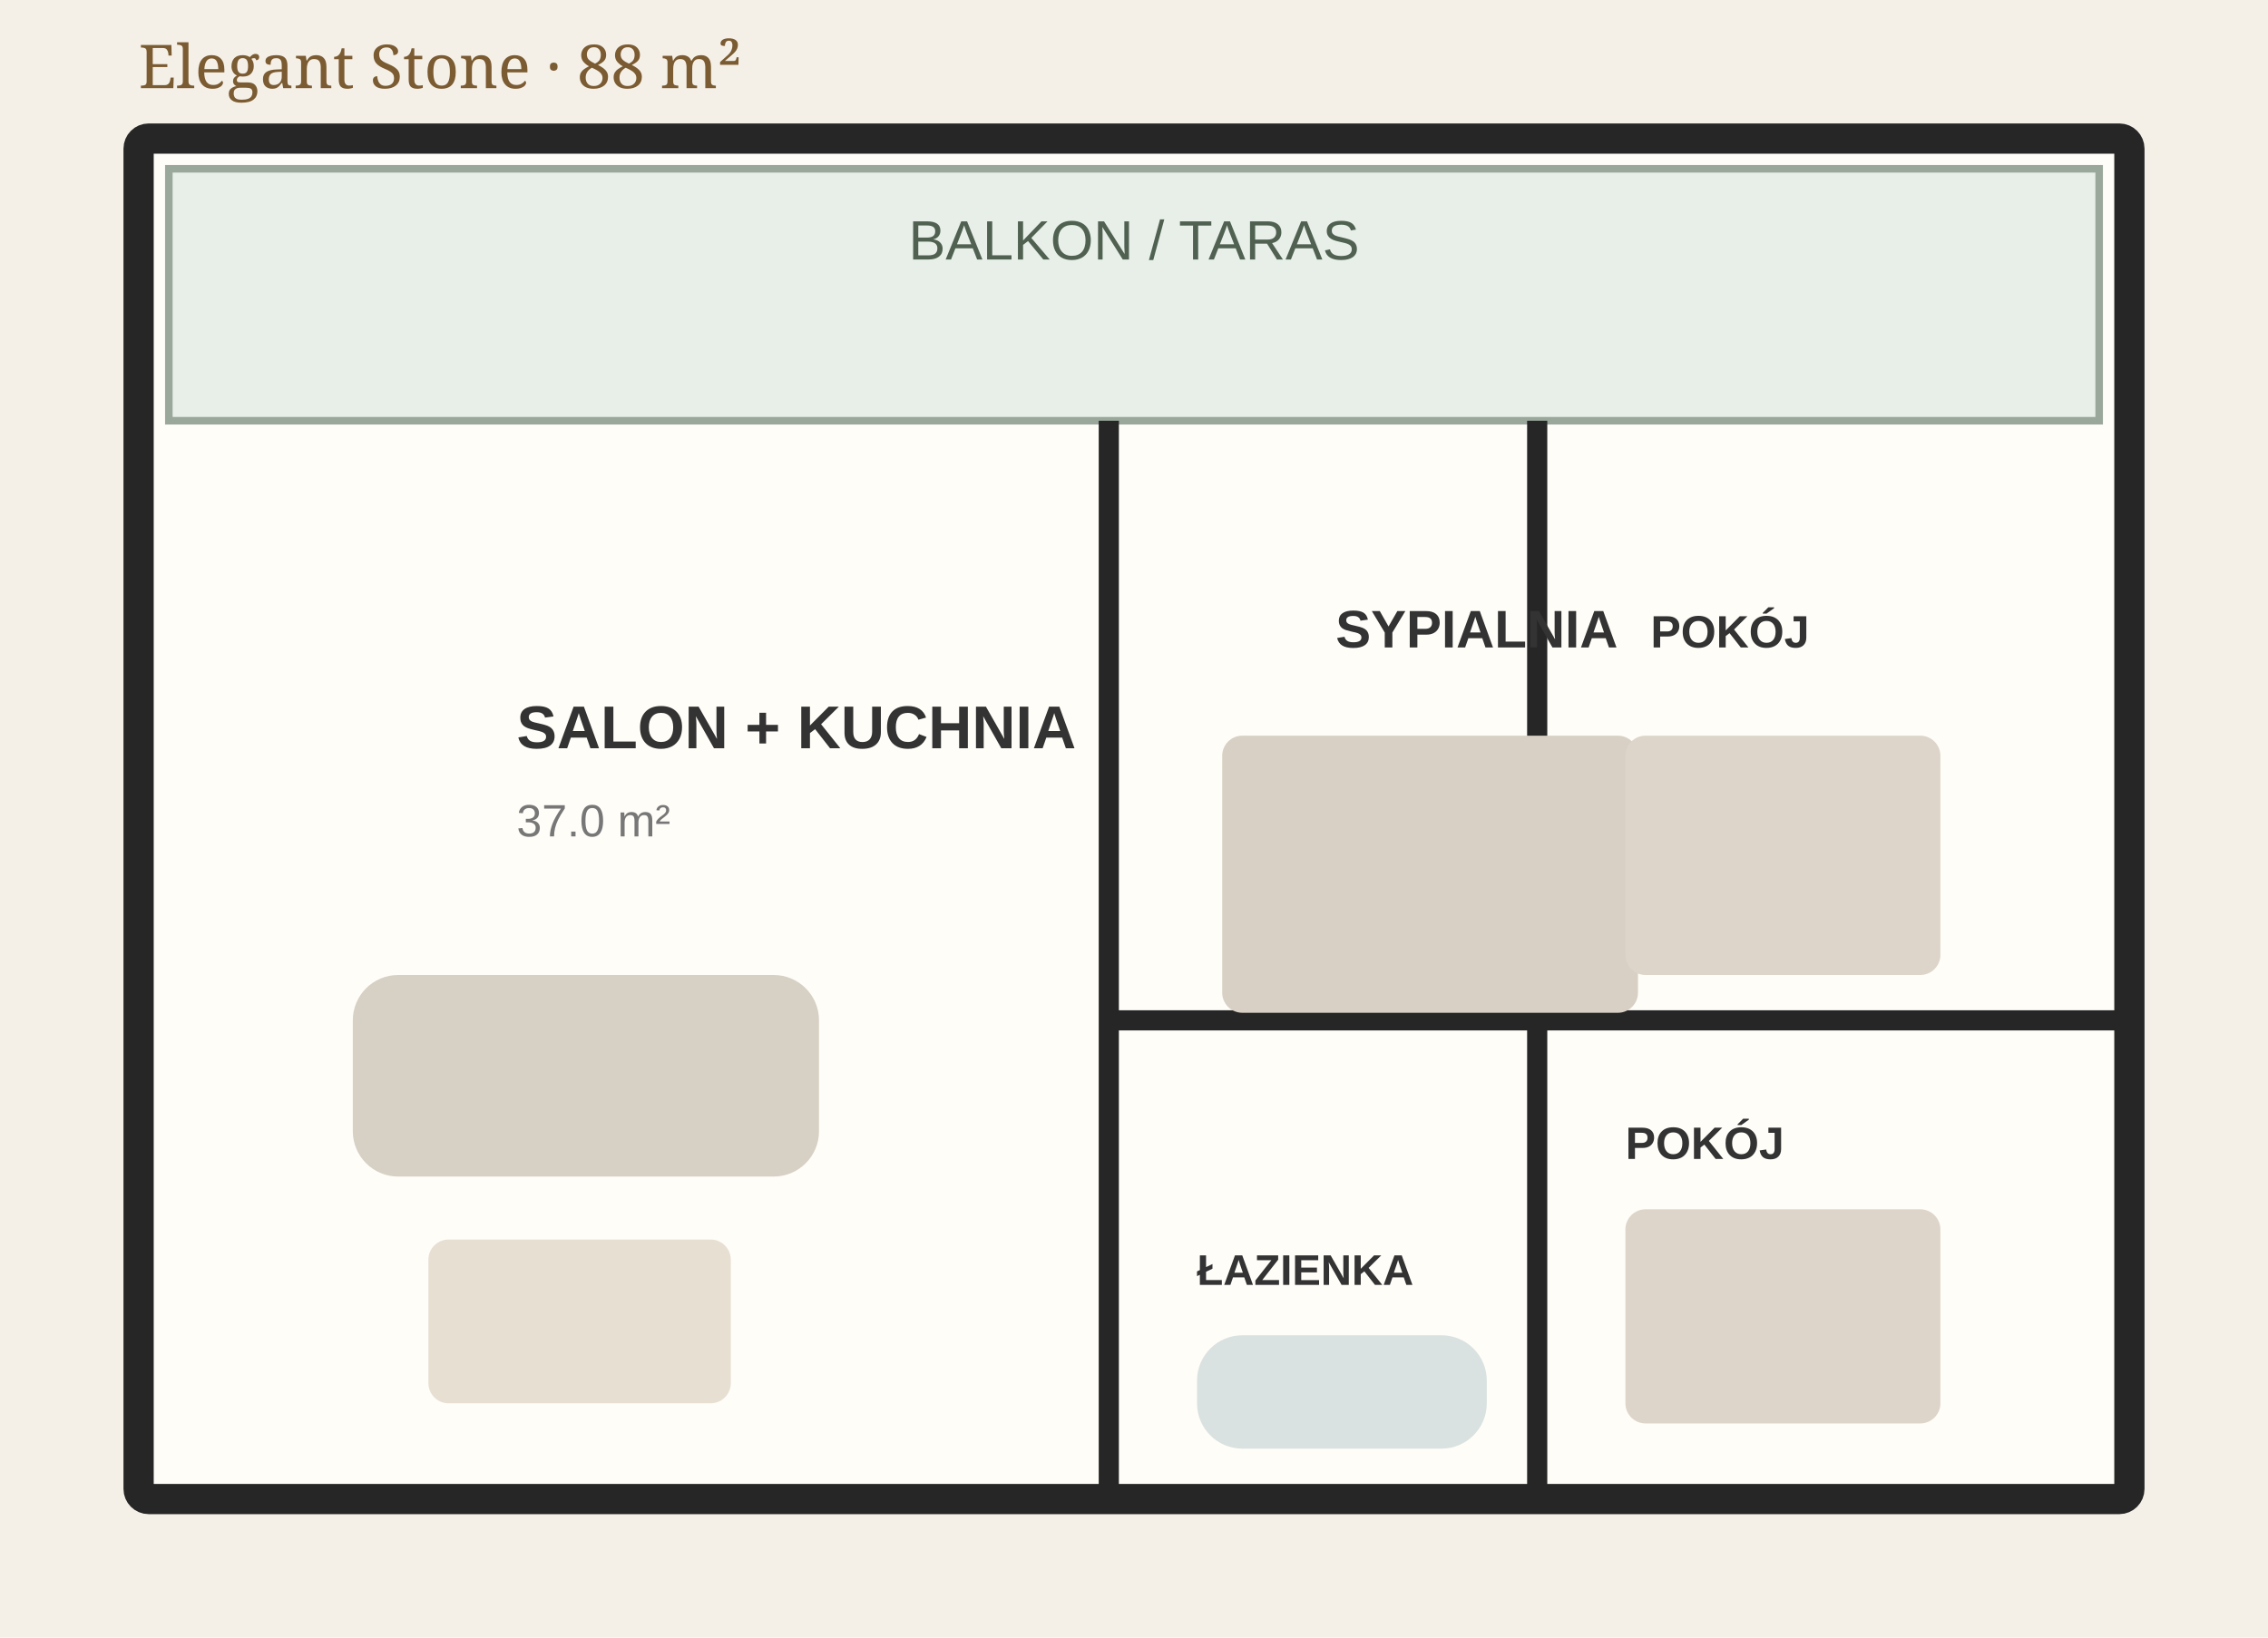
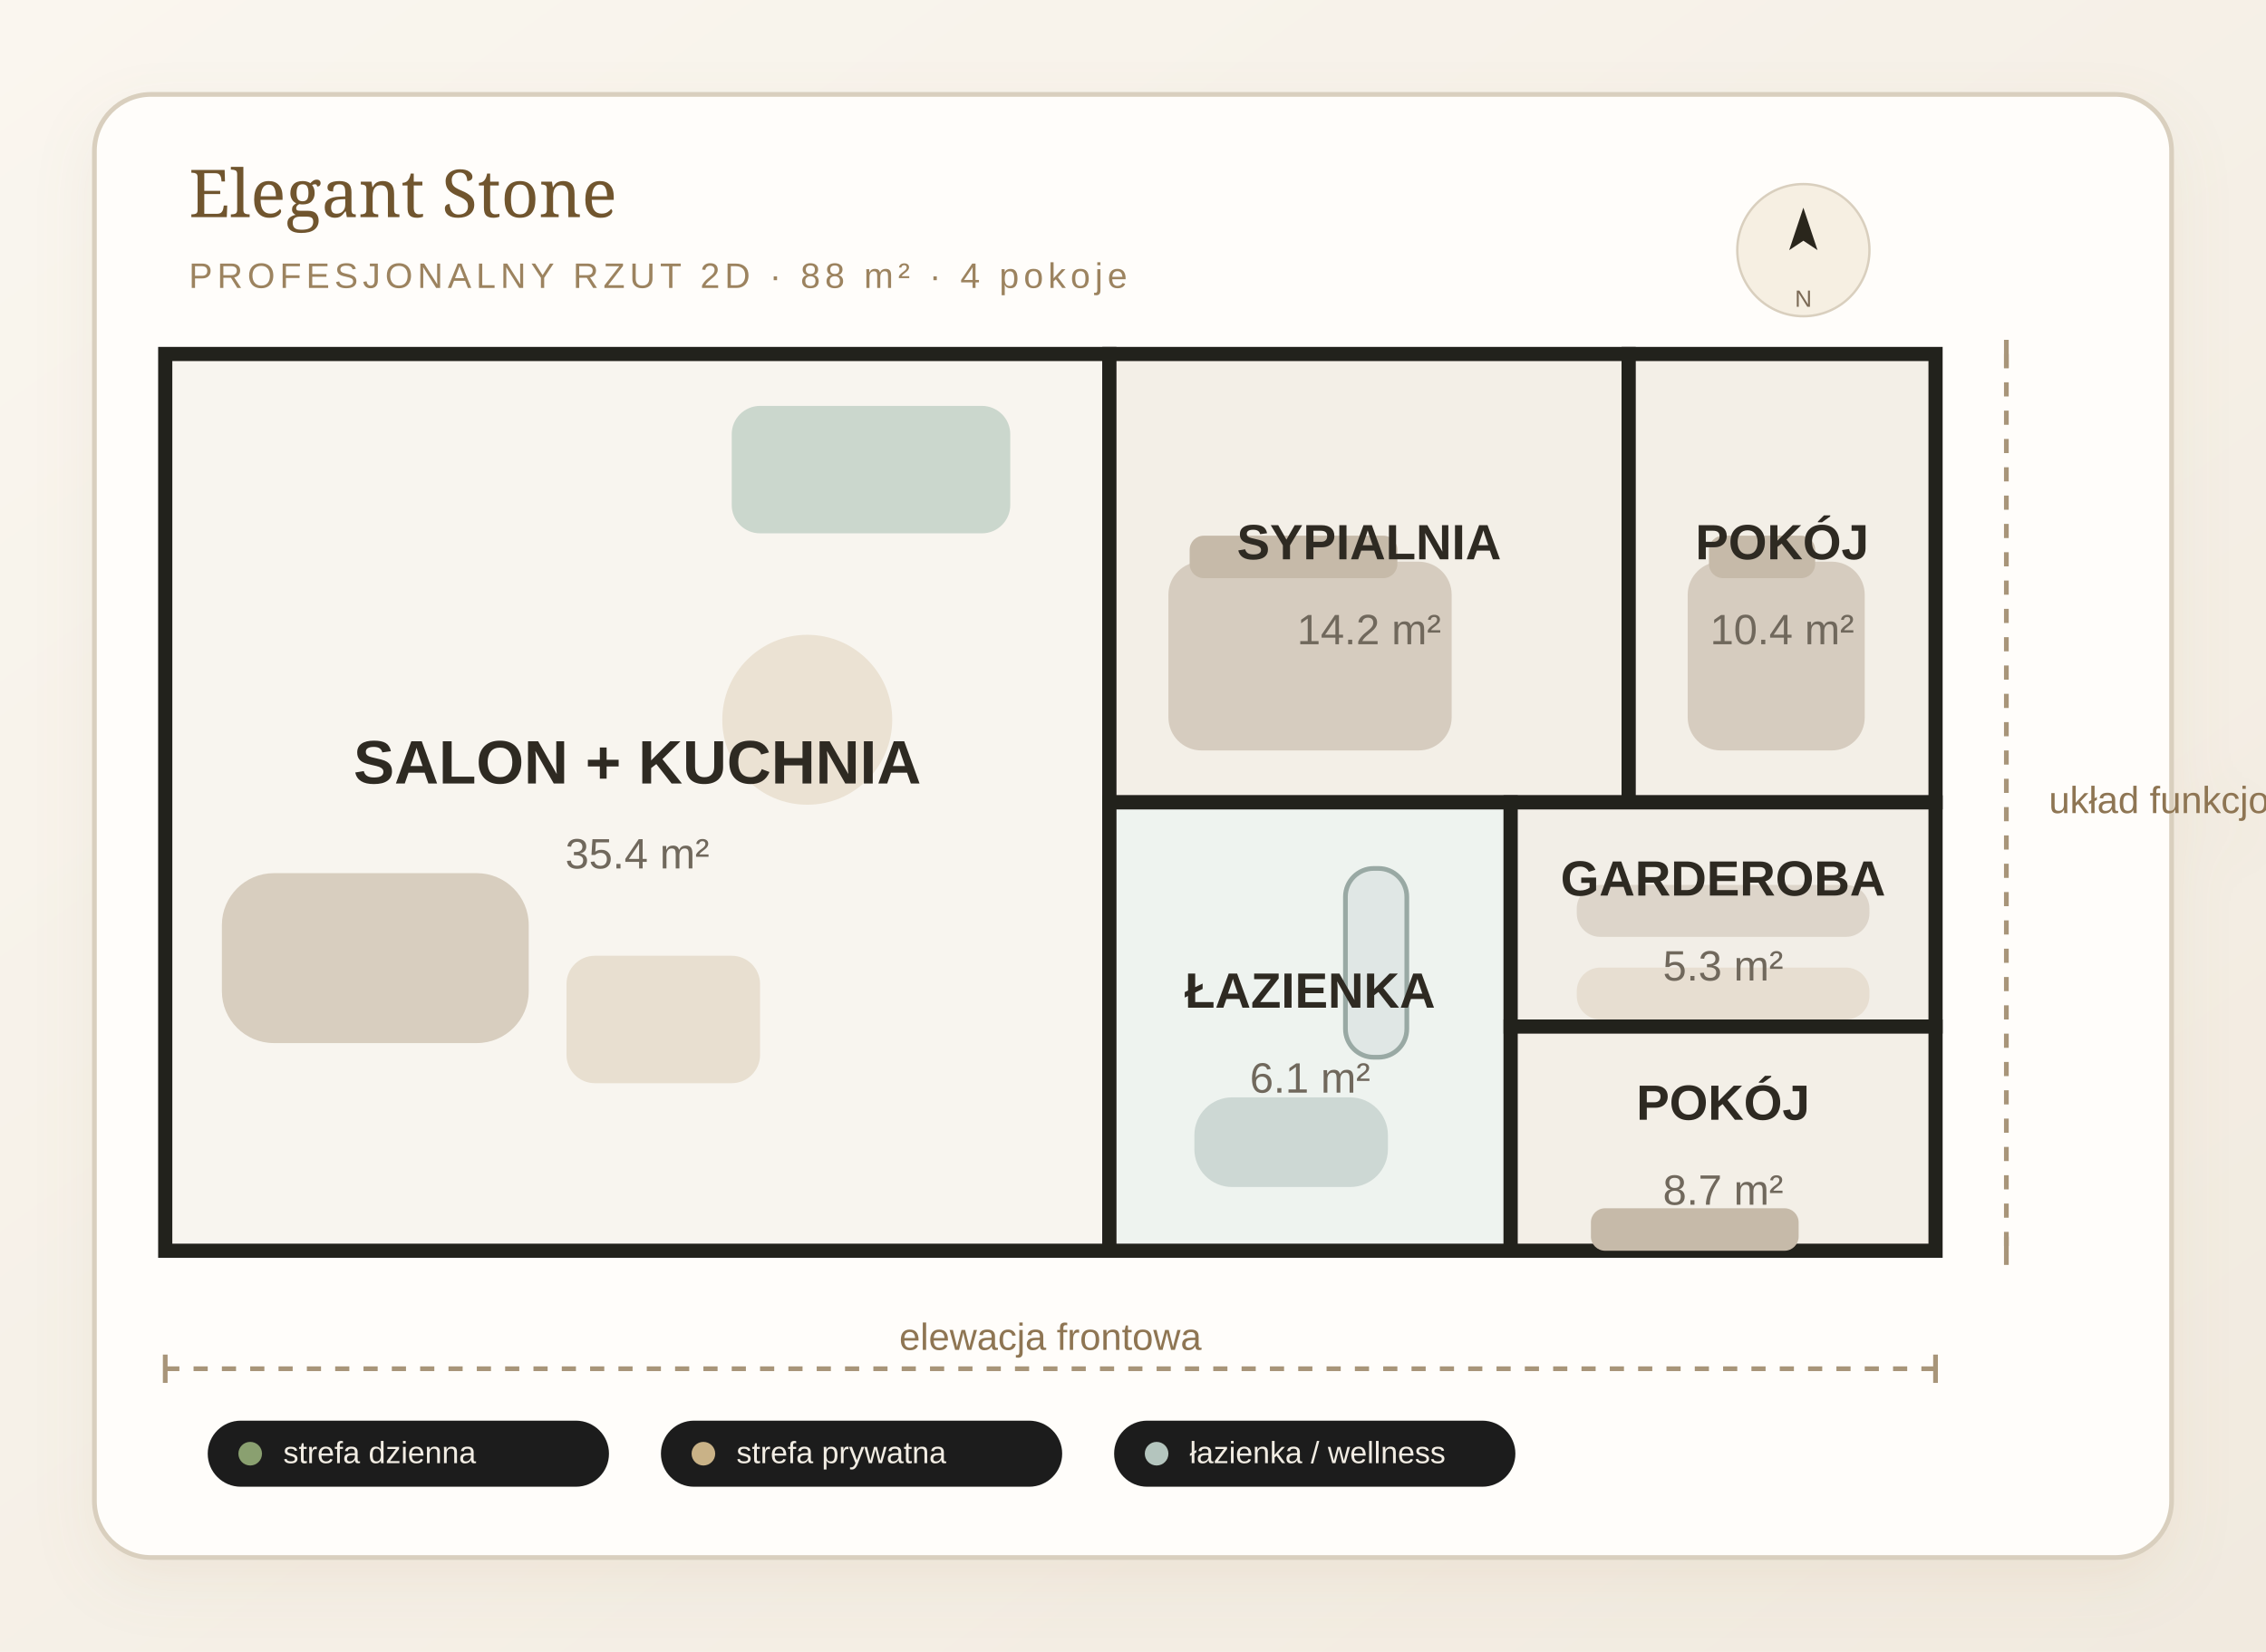
- <svg xmlns="http://www.w3.org/2000/svg" viewBox="0 0 900 650">
-   <rect width="100%" height="100%" fill="#f5f0e7" />
-   <rect x="55" y="55" width="790" height="540" rx="4" fill="#fffdf8" stroke="#262626" stroke-width="12" />
-   <rect x="67" y="67" width="766" height="100" fill="#e7efe8" stroke="#9aa89b" stroke-width="3" />
-   <text x="450.0" y="103" font-family="Arial" font-size="22" fill="#506151" text-anchor="middle">BALKON / TARAS</text>
-   <line x1="440" y1="167" x2="440" y2="595" stroke="#262626" stroke-width="8" />
-   <line x1="610" y1="167" x2="610" y2="595" stroke="#262626" stroke-width="8" />
-   <line x1="440" y1="405" x2="845" y2="405" stroke="#262626" stroke-width="8" />
-   <text x="205" y="297" font-family="Arial" font-weight="700" font-size="24" fill="#333">SALON + KUCHNIA</text>
-   <text x="205" y="332" font-family="Arial" font-size="18" fill="#777">37.0 m²</text>
-   <rect x="140" y="387" width="185" height="80" rx="18" fill="#d7d0c5" />
-   <rect x="170" y="492" width="120" height="65" rx="8" fill="#e7dfd2" />
-   <text x="530" y="257" font-family="Arial" font-weight="700" font-size="21" fill="#333">SYPIALNIA</text>
-   <rect x="485" y="292" width="165" height="110" rx="8" fill="#d8d0c4" />
-   <text x="655" y="257" font-family="Arial" font-weight="700" font-size="18" fill="#333">POKÓJ</text>
-   <rect x="645" y="292" width="125" height="95" rx="8" fill="#ddd5ca" />
-   <text x="645" y="460" font-family="Arial" font-weight="700" font-size="18" fill="#333">POKÓJ</text>
-   <rect x="645" y="480" width="125" height="85" rx="8" fill="#ddd5ca" />
-   <text x="475" y="510" font-family="Arial" font-weight="700" font-size="17" fill="#333">ŁAZIENKA</text>
-   <rect x="475" y="530" width="115" height="45" rx="18" fill="#d9e2e0" />
-   <text x="55" y="35" font-family="Georgia" font-size="24" fill="#7b5b32">Elegant Stone · 88 m²</text>
+ <svg xmlns="http://www.w3.org/2000/svg" viewBox="0 0 960 700">
+   <defs>
+     <filter id="softShadow" x="-20%" y="-20%" width="140%" height="140%">
+       <feDropShadow dx="0" dy="10" stdDeviation="12" flood-color="#b59b74" flood-opacity="0.12" />
+     </filter>
+     <linearGradient id="paper" x1="0" x2="1" y1="0" y2="1">
+       <stop stop-color="#faf6ef" />
+       <stop offset="1" stop-color="#f1eadf" />
+     </linearGradient>
+   </defs>
+   <rect width="100%" height="100%" fill="url(#paper)" />
+   <g filter="url(#softShadow)">
+     <rect x="40" y="40" width="880" height="620" rx="24" fill="#fffdfa" stroke="#d9cfbe" stroke-width="2" />
+     <text x="80" y="92" font-family="Georgia" font-size="28" fill="#70552f">Elegant Stone</text>
+     <text x="80" y="122" font-family="Arial" font-size="15" letter-spacing="2" fill="#9c835f">PROFESJONALNY RZUT 2D · 88 m² · 4 pokoje</text>
+     <g transform="translate(736 78)">
+       <circle cx="28" cy="28" r="28" fill="#f6efe2" stroke="#d9cfbe" />
+       <path d="M28 10 L34 28 L28 24 L22 28 Z" fill="#29251f" />
+       <text x="28" y="52" text-anchor="middle" font-family="Arial" font-size="10" fill="#7b6a56">N</text>
+     </g>
+     <rect x="70" y="150" width="750" height="54" rx="16" fill="#e8eee5" stroke="#a8b39f" stroke-width="2" />
+     <text x="445" y="184" text-anchor="middle" font-family="Arial" font-size="23" fill="#536153">TARAS · 20.1 m²</text>
+     <g>
+       <rect x="70" y="150" width="400" height="380" fill="#f8f5ef" stroke="#23201c" stroke-width="6" />
+       <rect x="94" y="370" width="130" height="72" rx="22" fill="#d8cebf" />
+       <rect x="240" y="405" width="82" height="54" rx="12" fill="#e8dfd0" />
+       <rect x="310" y="172" width="118" height="54" rx="12" fill="#cbd7cd" />
+       <circle cx="342" cy="305" r="36" fill="#ebe2d3" />
+       <text x="270" y="332" text-anchor="middle" font-family="Arial" font-size="26" font-weight="700" fill="#2f2a24">SALON + KUCHNIA</text>
+       <text x="270" y="368" text-anchor="middle" font-family="Arial" font-size="18" fill="#6f675c">35.4 m²</text>
+     </g>
+     <g>
+       <rect x="470" y="150" width="220" height="190" fill="#f3efe7" stroke="#23201c" stroke-width="6" />
+       <rect x="495" y="238" width="120" height="80" rx="14" fill="#d6ccbf" />
+       <rect x="504" y="227" width="88" height="18" rx="6" fill="#c6baa9" />
+       <text x="580" y="237" text-anchor="middle" font-family="Arial" font-size="21" font-weight="700" fill="#2f2a24">SYPIALNIA</text>
+       <text x="580" y="273" text-anchor="middle" font-family="Arial" font-size="18" fill="#6f675c">14.2 m²</text>
+     </g>
+     <g>
+       <rect x="690" y="150" width="130" height="190" fill="#f3efe7" stroke="#23201c" stroke-width="6" />
+       <rect x="715" y="238" width="75" height="80" rx="14" fill="#d6ccbf" />
+       <rect x="724" y="227" width="45" height="18" rx="6" fill="#c6baa9" />
+       <text x="755" y="237" text-anchor="middle" font-family="Arial" font-size="21" font-weight="700" fill="#2f2a24">POKÓJ</text>
+       <text x="755" y="273" text-anchor="middle" font-family="Arial" font-size="18" fill="#6f675c">10.4 m²</text>
+     </g>
+     <g>
+       <rect x="470" y="340" width="170" height="190" fill="#eef3ef" stroke="#23201c" stroke-width="6" />
+       <rect x="506" y="465" width="82" height="38" rx="16" fill="#cdd8d4" />
+       <rect x="570" y="368" width="26" height="80" rx="12" fill="#e0e7e5" stroke="#99a9a4" stroke-width="2" />
+       <text x="555" y="427" text-anchor="middle" font-family="Arial" font-size="21" font-weight="700" fill="#2f2a24">ŁAZIENKA</text>
+       <text x="555" y="463" text-anchor="middle" font-family="Arial" font-size="18" fill="#6f675c">6.1 m²</text>
+     </g>
+     <g>
+       <rect x="640" y="340" width="180" height="95" fill="#f2eee7" stroke="#23201c" stroke-width="6" />
+       <rect x="668" y="375" width="124" height="22" rx="10" fill="#ddd5ca" />
+       <rect x="668" y="410" width="124" height="22" rx="10" fill="#e7ded1" />
+       <text x="730" y="379.5" text-anchor="middle" font-family="Arial" font-size="21" font-weight="700" fill="#2f2a24">GARDEROBA</text>
+       <text x="730" y="415.5" text-anchor="middle" font-family="Arial" font-size="18" fill="#6f675c">5.3 m²</text>
+     </g>
+     <g>
+       <rect x="640" y="435" width="180" height="95" fill="#f3efe7" stroke="#23201c" stroke-width="6" />
+       <rect x="665" y="523" width="120" height="-15" rx="14" fill="#d6ccbf" />
+       <rect x="674" y="512" width="88" height="18" rx="6" fill="#c6baa9" />
+       <text x="730" y="474.5" text-anchor="middle" font-family="Arial" font-size="21" font-weight="700" fill="#2f2a24">POKÓJ</text>
+       <text x="730" y="510.5" text-anchor="middle" font-family="Arial" font-size="18" fill="#6f675c">8.7 m²</text>
+     </g>
+     <line x1="70" y1="580" x2="820" y2="580" stroke="#a89579" stroke-width="2" stroke-dasharray="6 6" />
+     <line x1="70" y1="574" x2="70" y2="586" stroke="#a89579" stroke-width="2" />
+     <line x1="820" y1="574" x2="820" y2="586" stroke="#a89579" stroke-width="2" />
+     <text x="445" y="572" text-anchor="middle" dominant-baseline="auto" font-family="Arial" font-size="16" fill="#8e7552">elewacja frontowa</text>
+     <line x1="850" y1="150" x2="850" y2="530" stroke="#a89579" stroke-width="2" stroke-dasharray="6 6" />
+     <line x1="850" y1="144" x2="850" y2="156" stroke="#a89579" stroke-width="2" />
+     <line x1="850" y1="524" x2="850" y2="536" stroke="#a89579" stroke-width="2" />
+     <text x="868" y="340" text-anchor="start" dominant-baseline="middle" font-family="Arial" font-size="16" fill="#8e7552">układ funkcjonalny</text>
+     <g transform="translate(88 602)">
+       <rect width="170" height="28" rx="14" fill="#1f1f1d" />
+       <circle cx="18" cy="14" r="5" fill="#8aa070" />
+       <text x="32" y="18" font-family="Arial" font-size="13" fill="#f2ede4">strefa dzienna</text>
+     </g>
+     <g transform="translate(280 602)">
+       <rect width="170" height="28" rx="14" fill="#1f1f1d" />
+       <circle cx="18" cy="14" r="5" fill="#c9b287" />
+       <text x="32" y="18" font-family="Arial" font-size="13" fill="#f2ede4">strefa prywatna</text>
+     </g>
+     <g transform="translate(472 602)">
+       <rect width="170" height="28" rx="14" fill="#1f1f1d" />
+       <circle cx="18" cy="14" r="5" fill="#b4c5be" />
+       <text x="32" y="18" font-family="Arial" font-size="13" fill="#f2ede4">łazienka / wellness</text>
+     </g>
+   </g>
</svg>
